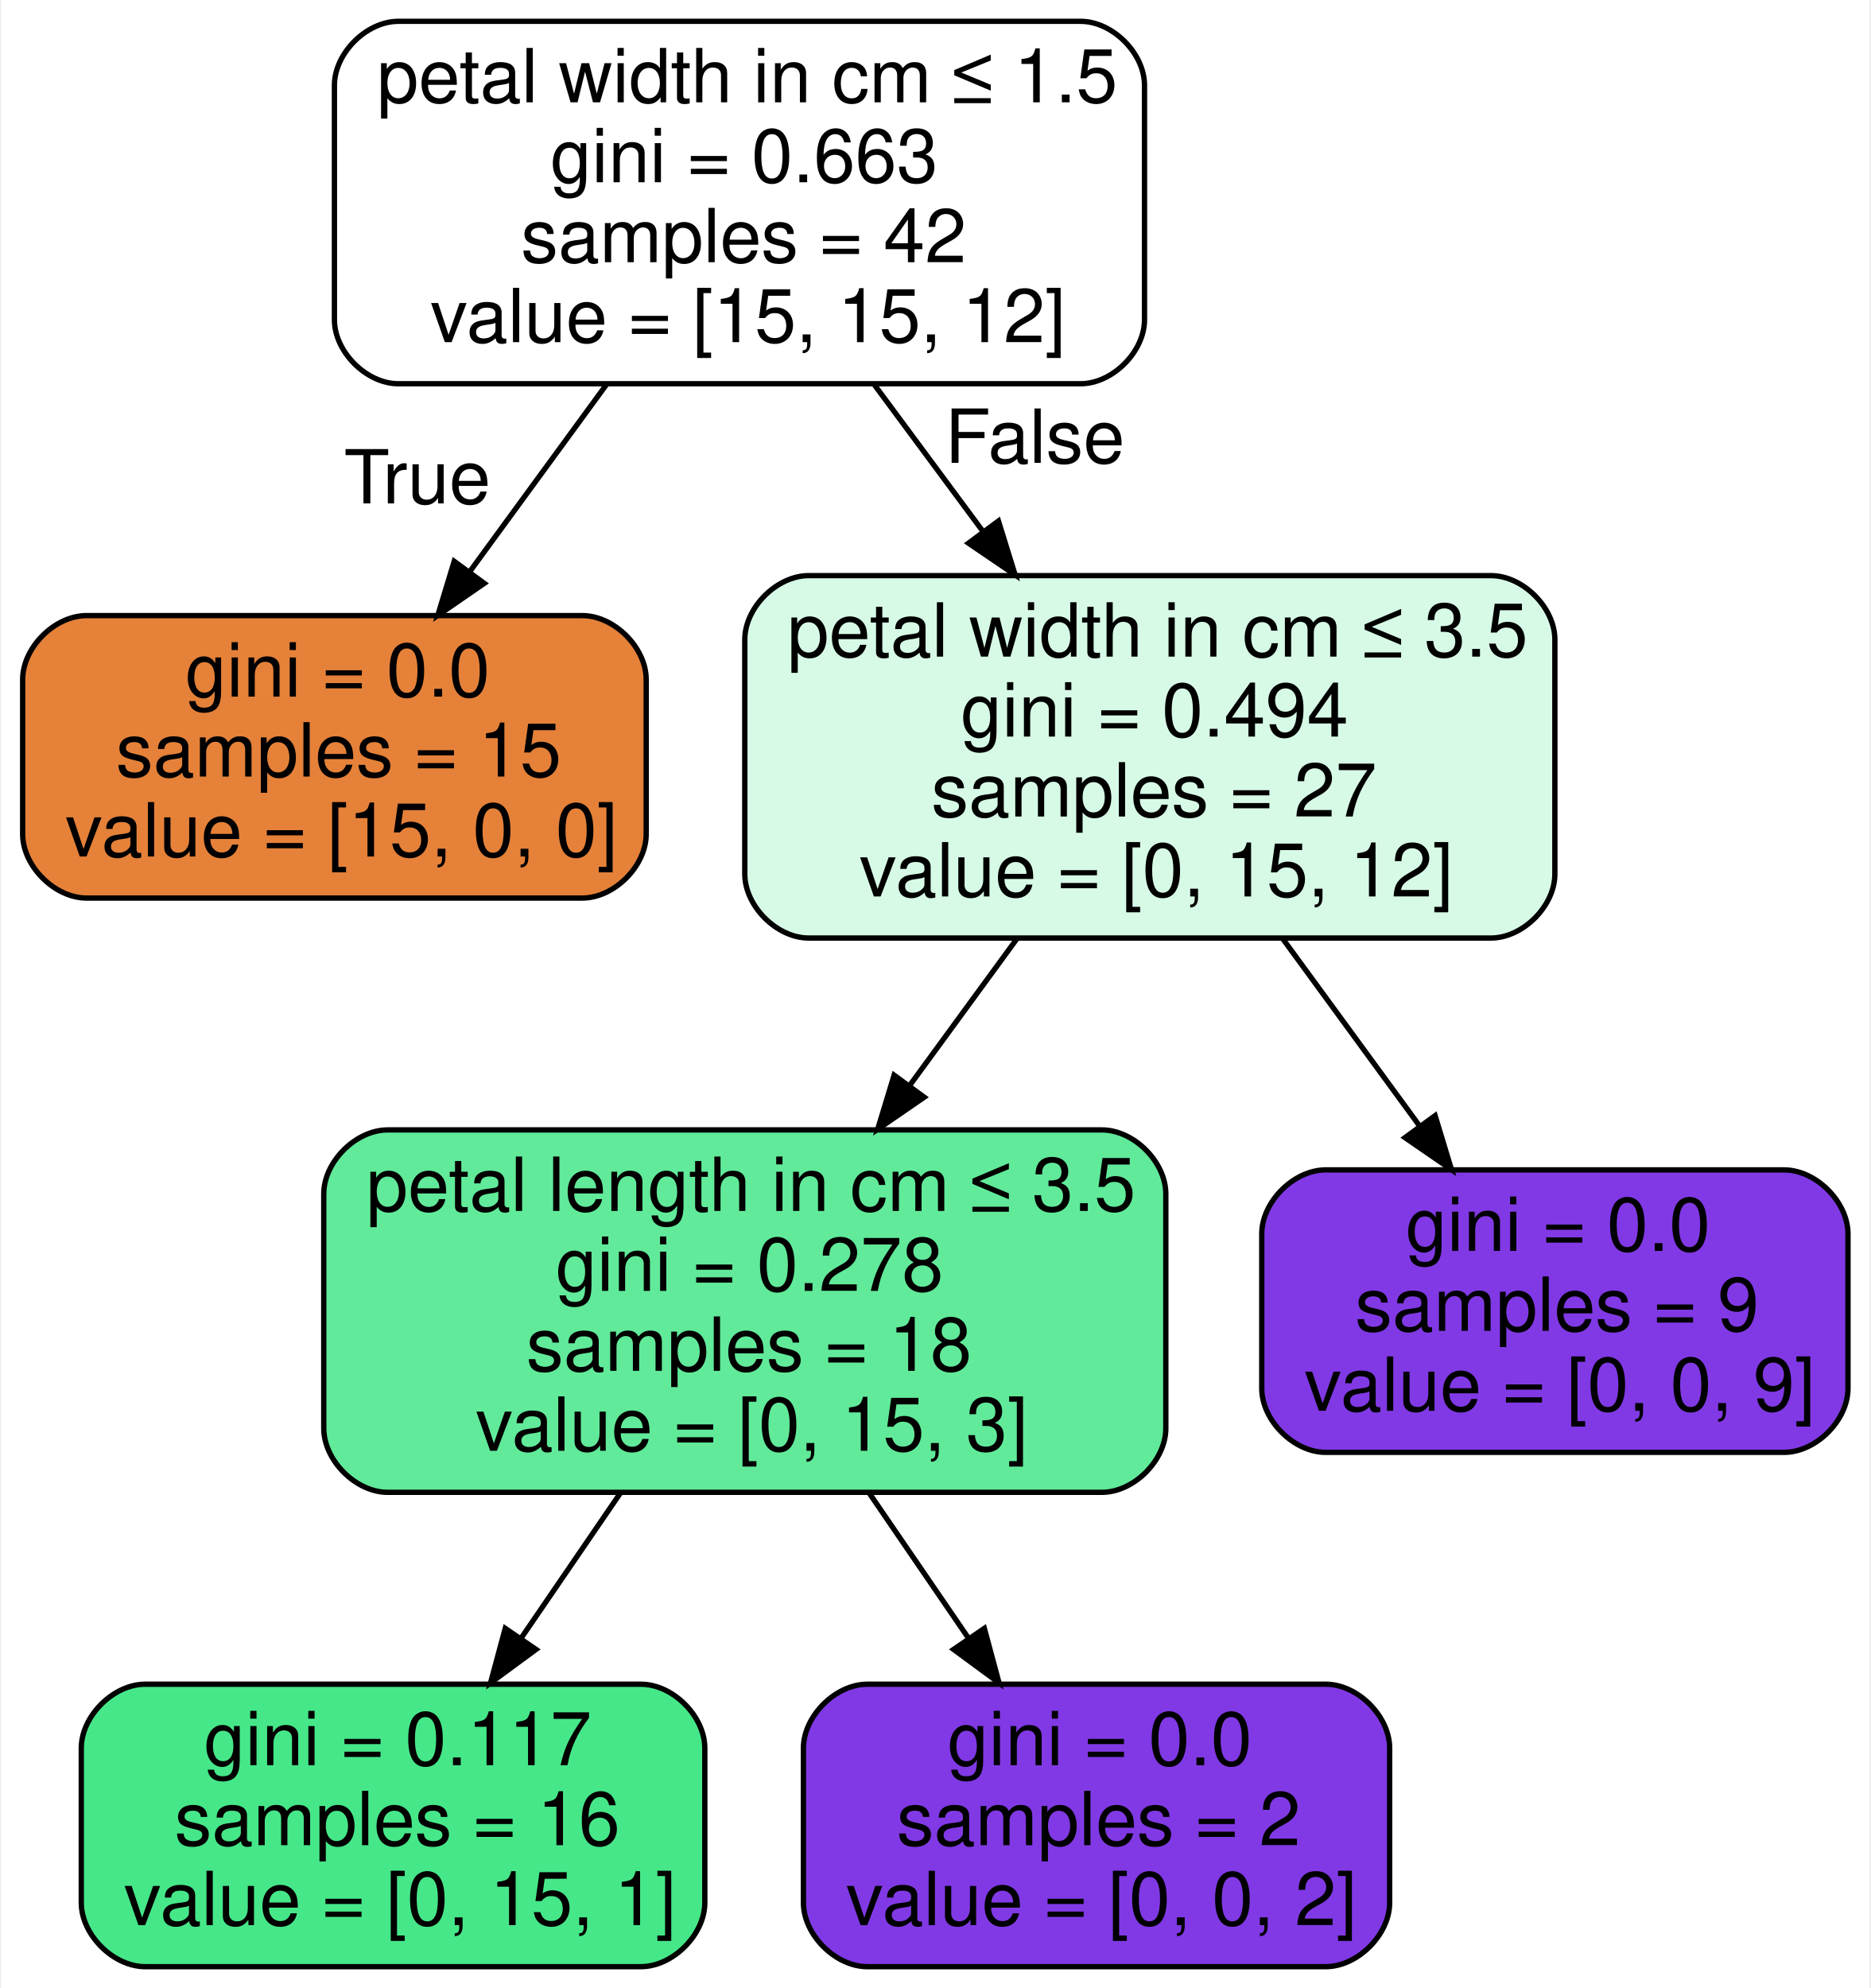
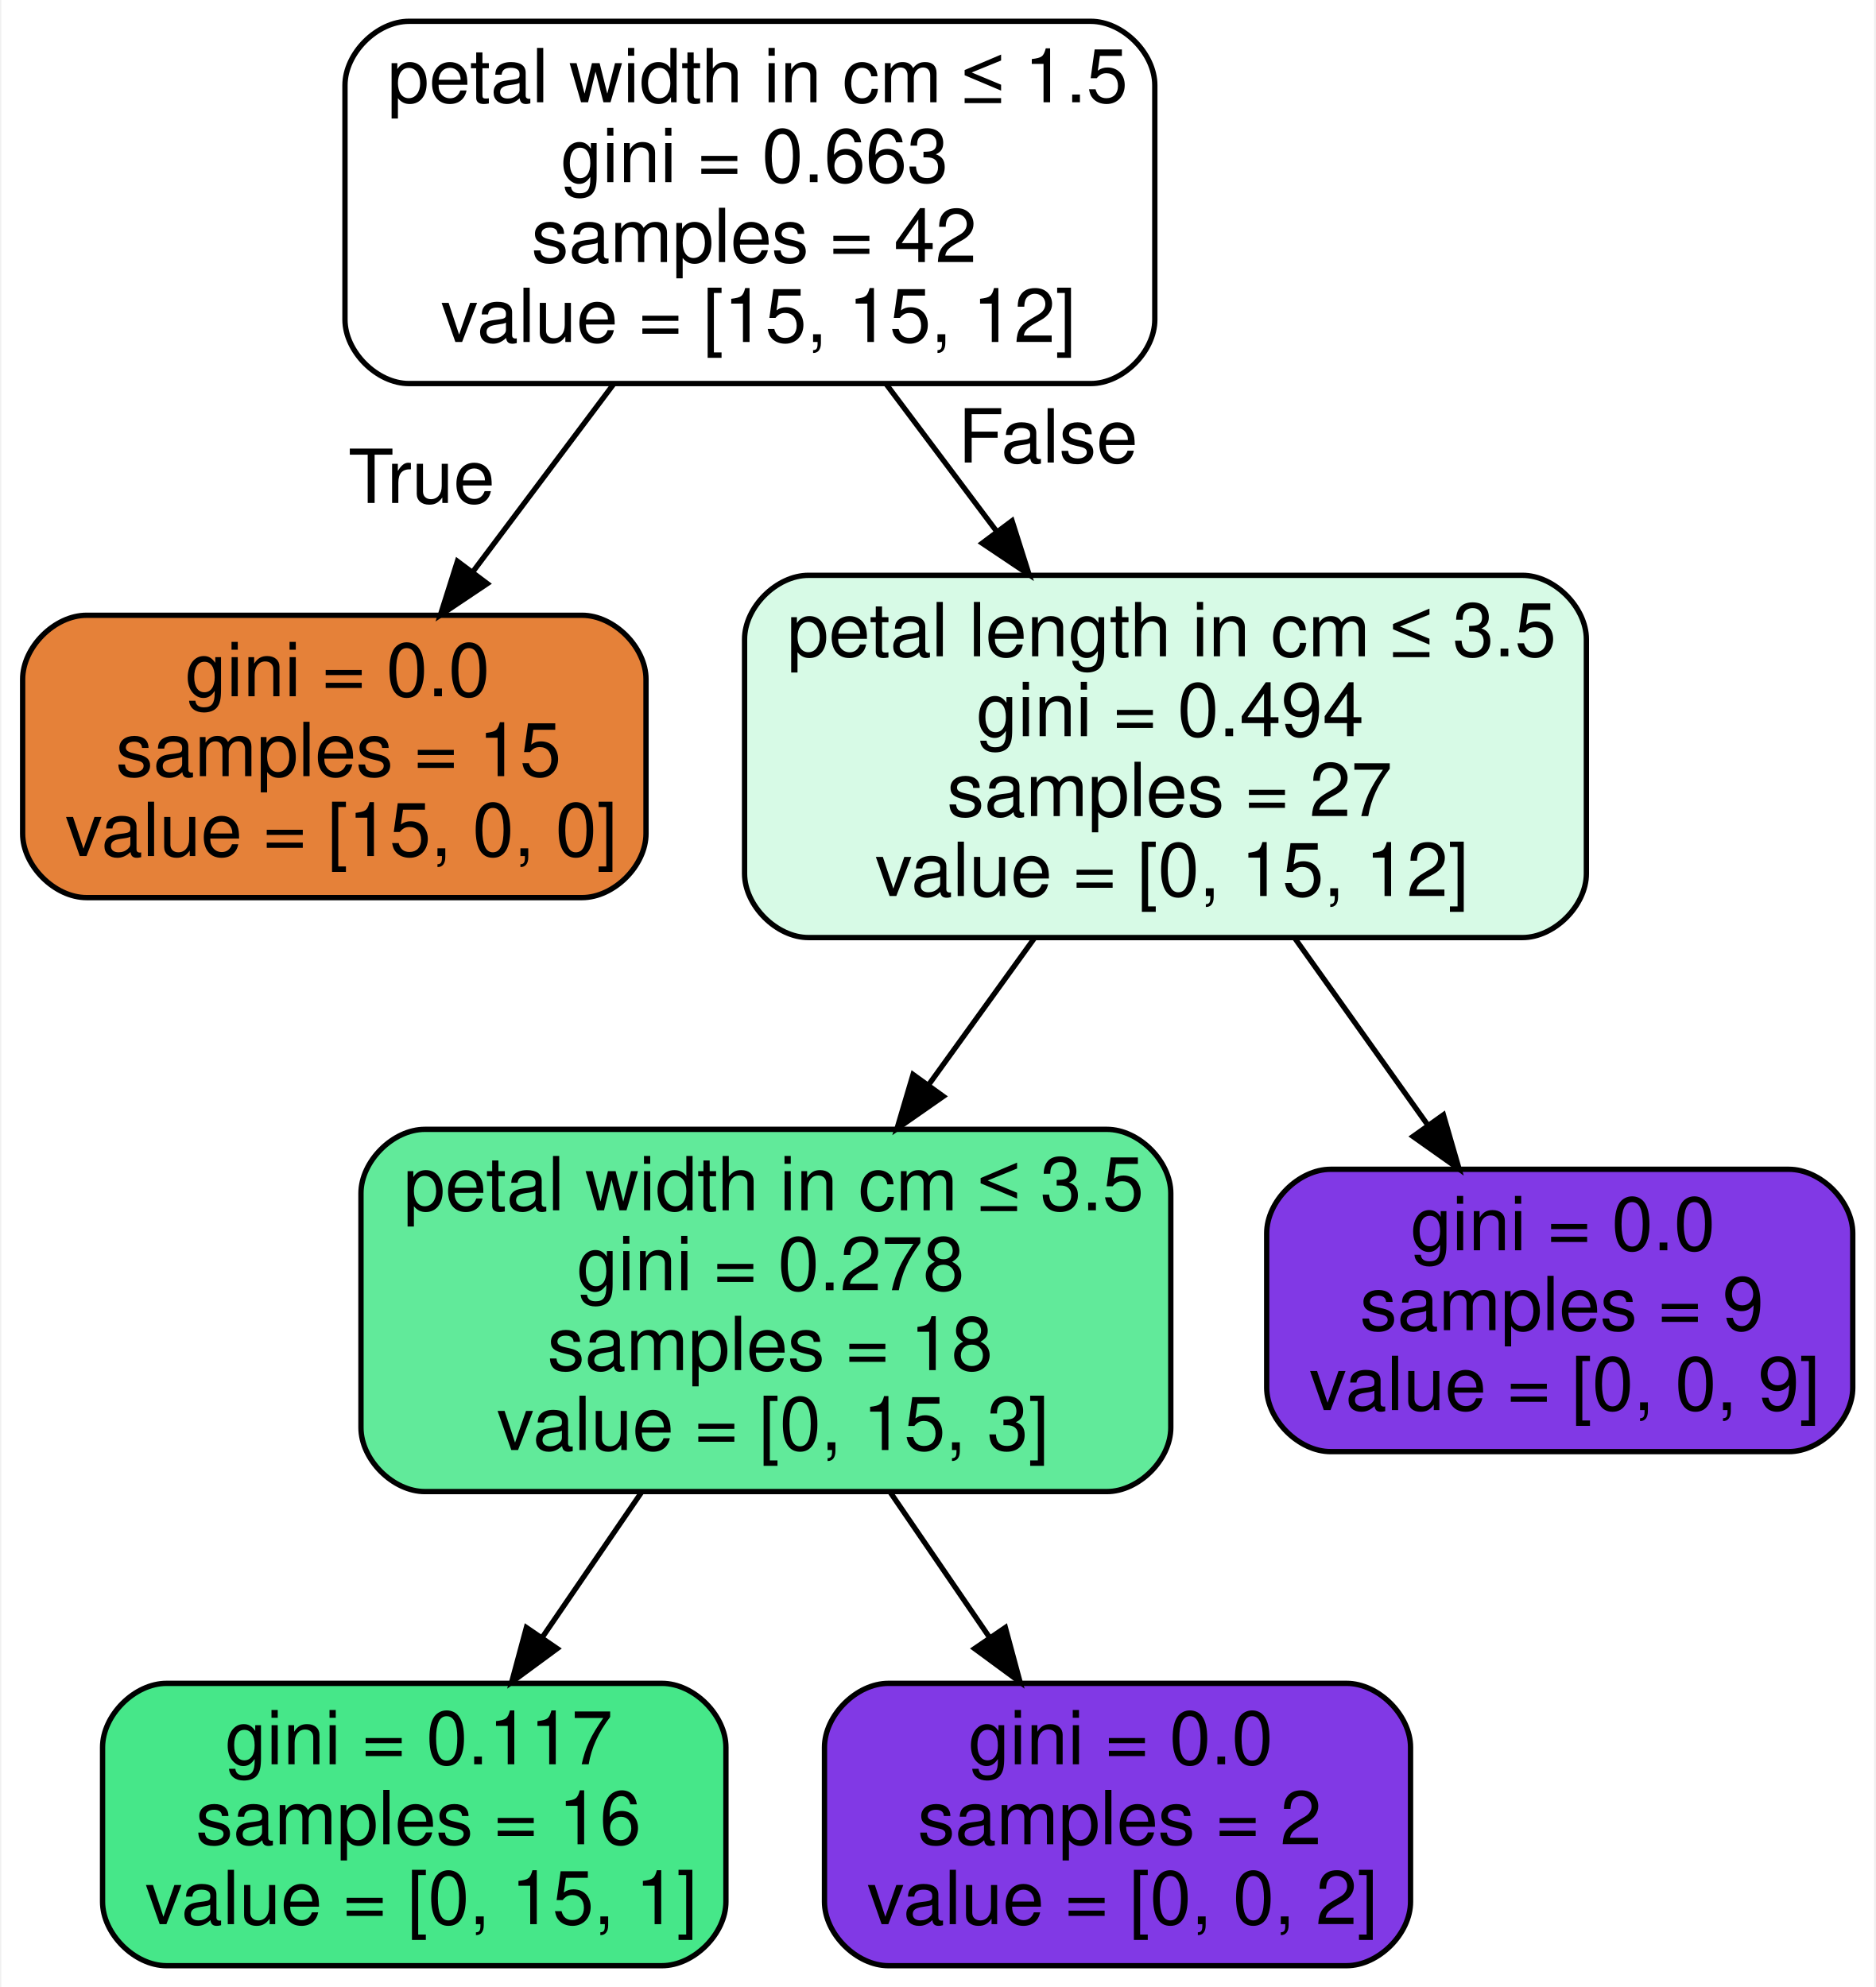
- <svg xmlns="http://www.w3.org/2000/svg" width="351pt" height="373pt" viewBox="0.00 0.00 350.50 373.00">
+ <svg xmlns="http://www.w3.org/2000/svg" width="352pt" height="373pt" viewBox="0.00 0.00 351.50 373.00">
  <g id="graph0" class="graph" transform="scale(1 1) rotate(0) translate(4 369)">
-     <polygon fill="#ffffff" stroke="transparent" points="-4,4 -4,-369 346.5,-369 346.5,4 -4,4" />
+     <polygon fill="#ffffff" stroke="transparent" points="-4,4 -4,-369 347.5,-369 347.5,4 -4,4" />
    <g id="node1" class="node">
-       <path fill="#ffffff" stroke="#000000" d="M198.5,-365C198.5,-365 70.5,-365 70.5,-365 64.5,-365 58.5,-359 58.5,-353 58.5,-353 58.5,-309 58.5,-309 58.5,-303 64.5,-297 70.5,-297 70.5,-297 198.5,-297 198.5,-297 204.5,-297 210.5,-303 210.5,-309 210.5,-309 210.5,-353 210.5,-353 210.5,-359 204.5,-365 198.5,-365" />
-       <text text-anchor="start" x="66.5" y="-349.8" font-family="Helvetica,sans-Serif" font-size="14.00" fill="#000000">petal width in cm ≤ 1.5</text>
-       <text text-anchor="start" x="99" y="-334.8" font-family="Helvetica,sans-Serif" font-size="14.00" fill="#000000">gini = 0.663</text>
-       <text text-anchor="start" x="93.5" y="-319.8" font-family="Helvetica,sans-Serif" font-size="14.00" fill="#000000">samples = 42</text>
-       <text text-anchor="start" x="76.5" y="-304.8" font-family="Helvetica,sans-Serif" font-size="14.00" fill="#000000">value = [15, 15, 12]</text>
+       <path fill="#ffffff" stroke="#000000" d="M200.5,-365C200.5,-365 72.5,-365 72.5,-365 66.5,-365 60.5,-359 60.5,-353 60.5,-353 60.5,-309 60.5,-309 60.5,-303 66.5,-297 72.5,-297 72.5,-297 200.5,-297 200.5,-297 206.5,-297 212.5,-303 212.5,-309 212.5,-309 212.5,-353 212.5,-353 212.5,-359 206.5,-365 200.5,-365" />
+       <text text-anchor="start" x="68.5" y="-349.8" font-family="Helvetica,sans-Serif" font-size="14.00" fill="#000000">petal width in cm ≤ 1.5</text>
+       <text text-anchor="start" x="101" y="-334.8" font-family="Helvetica,sans-Serif" font-size="14.00" fill="#000000">gini = 0.663</text>
+       <text text-anchor="start" x="95.5" y="-319.8" font-family="Helvetica,sans-Serif" font-size="14.00" fill="#000000">samples = 42</text>
+       <text text-anchor="start" x="78.5" y="-304.8" font-family="Helvetica,sans-Serif" font-size="14.00" fill="#000000">value = [15, 15, 12]</text>
    </g>
    <g id="node2" class="node">
      <path fill="#e58139" stroke="#000000" d="M105,-253.5C105,-253.5 12,-253.5 12,-253.5 6,-253.5 0,-247.5 0,-241.5 0,-241.5 0,-212.5 0,-212.5 0,-206.5 6,-200.5 12,-200.5 12,-200.5 105,-200.5 105,-200.5 111,-200.5 117,-206.5 117,-212.5 117,-212.5 117,-241.5 117,-241.5 117,-247.5 111,-253.5 105,-253.5" />
      <text text-anchor="start" x="30.5" y="-238.3" font-family="Helvetica,sans-Serif" font-size="14.00" fill="#000000">gini = 0.0</text>
      <text text-anchor="start" x="17.5" y="-223.3" font-family="Helvetica,sans-Serif" font-size="14.00" fill="#000000">samples = 15</text>
      <text text-anchor="start" x="8" y="-208.3" font-family="Helvetica,sans-Serif" font-size="14.00" fill="#000000">value = [15, 0, 0]</text>
    </g>
    <g id="edge1" class="edge">
-       <path fill="none" stroke="#000000" d="M109.615,-296.947C101.404,-285.711 92.263,-273.202 84.007,-261.904" />
-       <polygon fill="#000000" stroke="#000000" points="86.622,-259.551 77.896,-253.542 80.971,-263.681 86.622,-259.551" />
-       <text text-anchor="middle" x="74.053" y="-274.545" font-family="Helvetica,sans-Serif" font-size="14.00" fill="#000000">True</text>
+       <path fill="none" stroke="#000000" d="M110.96,-296.947C102.451,-285.601 92.968,-272.957 84.429,-261.572" />
+       <polygon fill="#000000" stroke="#000000" points="87.207,-259.442 78.407,-253.542 81.607,-263.642 87.207,-259.442" />
+       <text text-anchor="middle" x="74.871" y="-274.591" font-family="Helvetica,sans-Serif" font-size="14.00" fill="#000000">True</text>
    </g>
    <g id="node3" class="node">
-       <path fill="#d7fae6" stroke="#000000" d="M275.5,-261C275.5,-261 147.5,-261 147.5,-261 141.5,-261 135.5,-255 135.5,-249 135.5,-249 135.5,-205 135.5,-205 135.5,-199 141.5,-193 147.5,-193 147.5,-193 275.5,-193 275.5,-193 281.5,-193 287.5,-199 287.5,-205 287.5,-205 287.5,-249 287.5,-249 287.5,-255 281.5,-261 275.5,-261" />
-       <text text-anchor="start" x="143.5" y="-245.8" font-family="Helvetica,sans-Serif" font-size="14.00" fill="#000000">petal width in cm ≤ 3.5</text>
-       <text text-anchor="start" x="176" y="-230.8" font-family="Helvetica,sans-Serif" font-size="14.00" fill="#000000">gini = 0.494</text>
-       <text text-anchor="start" x="170.5" y="-215.8" font-family="Helvetica,sans-Serif" font-size="14.00" fill="#000000">samples = 27</text>
-       <text text-anchor="start" x="157" y="-200.8" font-family="Helvetica,sans-Serif" font-size="14.00" fill="#000000">value = [0, 15, 12]</text>
+       <path fill="#d7fae6" stroke="#000000" d="M281.5,-261C281.5,-261 147.5,-261 147.5,-261 141.5,-261 135.5,-255 135.5,-249 135.5,-249 135.5,-205 135.5,-205 135.5,-199 141.5,-193 147.5,-193 147.5,-193 281.5,-193 281.5,-193 287.5,-193 293.5,-199 293.5,-205 293.5,-205 293.5,-249 293.5,-249 293.5,-255 287.5,-261 281.5,-261" />
+       <text text-anchor="start" x="143.5" y="-245.8" font-family="Helvetica,sans-Serif" font-size="14.00" fill="#000000">petal length in cm ≤ 3.5</text>
+       <text text-anchor="start" x="179" y="-230.8" font-family="Helvetica,sans-Serif" font-size="14.00" fill="#000000">gini = 0.494</text>
+       <text text-anchor="start" x="173.5" y="-215.8" font-family="Helvetica,sans-Serif" font-size="14.00" fill="#000000">samples = 27</text>
+       <text text-anchor="start" x="160" y="-200.8" font-family="Helvetica,sans-Serif" font-size="14.00" fill="#000000">value = [0, 15, 12]</text>
    </g>
    <g id="edge2" class="edge">
-       <path fill="none" stroke="#000000" d="M159.713,-296.947C166.227,-288.147 173.321,-278.567 180.108,-269.399" />
-       <polygon fill="#000000" stroke="#000000" points="183.093,-271.25 186.231,-261.13 177.467,-267.084 183.093,-271.25" />
-       <text text-anchor="middle" x="189.919" y="-282.156" font-family="Helvetica,sans-Serif" font-size="14.00" fill="#000000">False</text>
+       <path fill="none" stroke="#000000" d="M162.04,-296.947C168.639,-288.147 175.825,-278.567 182.701,-269.399" />
+       <polygon fill="#000000" stroke="#000000" points="185.702,-271.23 188.903,-261.13 180.102,-267.03 185.702,-271.23" />
+       <text text-anchor="middle" x="192.438" y="-282.179" font-family="Helvetica,sans-Serif" font-size="14.00" fill="#000000">False</text>
    </g>
    <g id="node4" class="node">
-       <path fill="#61ea9a" stroke="#000000" d="M202.5,-157C202.5,-157 68.5,-157 68.5,-157 62.5,-157 56.5,-151 56.5,-145 56.5,-145 56.5,-101 56.5,-101 56.5,-95 62.5,-89 68.5,-89 68.5,-89 202.5,-89 202.5,-89 208.5,-89 214.5,-95 214.5,-101 214.5,-101 214.5,-145 214.5,-145 214.5,-151 208.5,-157 202.5,-157" />
-       <text text-anchor="start" x="64.5" y="-141.8" font-family="Helvetica,sans-Serif" font-size="14.00" fill="#000000">petal length in cm ≤ 3.5</text>
-       <text text-anchor="start" x="100" y="-126.8" font-family="Helvetica,sans-Serif" font-size="14.00" fill="#000000">gini = 0.278</text>
-       <text text-anchor="start" x="94.5" y="-111.8" font-family="Helvetica,sans-Serif" font-size="14.00" fill="#000000">samples = 18</text>
-       <text text-anchor="start" x="85" y="-96.8" font-family="Helvetica,sans-Serif" font-size="14.00" fill="#000000">value = [0, 15, 3]</text>
+       <path fill="#61ea9a" stroke="#000000" d="M203.5,-157C203.5,-157 75.5,-157 75.5,-157 69.5,-157 63.5,-151 63.5,-145 63.5,-145 63.5,-101 63.5,-101 63.5,-95 69.5,-89 75.5,-89 75.5,-89 203.5,-89 203.5,-89 209.5,-89 215.5,-95 215.5,-101 215.5,-101 215.5,-145 215.5,-145 215.5,-151 209.5,-157 203.5,-157" />
+       <text text-anchor="start" x="71.5" y="-141.8" font-family="Helvetica,sans-Serif" font-size="14.00" fill="#000000">petal width in cm ≤ 3.5</text>
+       <text text-anchor="start" x="104" y="-126.8" font-family="Helvetica,sans-Serif" font-size="14.00" fill="#000000">gini = 0.278</text>
+       <text text-anchor="start" x="98.5" y="-111.8" font-family="Helvetica,sans-Serif" font-size="14.00" fill="#000000">samples = 18</text>
+       <text text-anchor="start" x="89" y="-96.8" font-family="Helvetica,sans-Serif" font-size="14.00" fill="#000000">value = [0, 15, 3]</text>
    </g>
    <g id="edge3" class="edge">
-       <path fill="none" stroke="#000000" d="M186.615,-192.946C180.185,-184.148 173.184,-174.567 166.484,-165.399" />
-       <polygon fill="#000000" stroke="#000000" points="169.167,-163.139 160.441,-157.13 163.516,-167.269 169.167,-163.139" />
+       <path fill="none" stroke="#000000" d="M189.942,-192.946C183.597,-184.148 176.688,-174.567 170.076,-165.399" />
+       <polygon fill="#000000" stroke="#000000" points="172.801,-163.194 164.113,-157.13 167.123,-167.288 172.801,-163.194" />
    </g>
    <g id="node7" class="node">
-       <path fill="#8139e5" stroke="#000000" d="M330.5,-149.5C330.5,-149.5 244.5,-149.5 244.5,-149.5 238.5,-149.5 232.5,-143.5 232.5,-137.5 232.5,-137.5 232.5,-108.5 232.5,-108.5 232.5,-102.5 238.5,-96.5 244.5,-96.5 244.5,-96.5 330.5,-96.5 330.5,-96.5 336.5,-96.5 342.5,-102.5 342.5,-108.5 342.5,-108.5 342.5,-137.5 342.5,-137.5 342.5,-143.5 336.5,-149.5 330.5,-149.5" />
-       <text text-anchor="start" x="259.5" y="-134.3" font-family="Helvetica,sans-Serif" font-size="14.00" fill="#000000">gini = 0.0</text>
-       <text text-anchor="start" x="250" y="-119.3" font-family="Helvetica,sans-Serif" font-size="14.00" fill="#000000">samples = 9</text>
-       <text text-anchor="start" x="240.5" y="-104.3" font-family="Helvetica,sans-Serif" font-size="14.00" fill="#000000">value = [0, 0, 9]</text>
+       <path fill="#8139e5" stroke="#000000" d="M331.5,-149.5C331.5,-149.5 245.5,-149.5 245.5,-149.5 239.5,-149.5 233.5,-143.5 233.5,-137.5 233.5,-137.5 233.5,-108.5 233.5,-108.5 233.5,-102.5 239.5,-96.5 245.5,-96.5 245.5,-96.5 331.5,-96.5 331.5,-96.5 337.5,-96.5 343.5,-102.5 343.5,-108.5 343.5,-108.5 343.5,-137.5 343.5,-137.5 343.5,-143.5 337.5,-149.5 331.5,-149.5" />
+       <text text-anchor="start" x="260.5" y="-134.3" font-family="Helvetica,sans-Serif" font-size="14.00" fill="#000000">gini = 0.0</text>
+       <text text-anchor="start" x="251" y="-119.3" font-family="Helvetica,sans-Serif" font-size="14.00" fill="#000000">samples = 9</text>
+       <text text-anchor="start" x="241.5" y="-104.3" font-family="Helvetica,sans-Serif" font-size="14.00" fill="#000000">value = [0, 0, 9]</text>
    </g>
    <g id="edge6" class="edge">
-       <path fill="none" stroke="#000000" d="M236.385,-192.946C244.596,-181.711 253.737,-169.202 261.993,-157.904" />
-       <polygon fill="#000000" stroke="#000000" points="265.029,-159.681 268.104,-149.542 259.378,-155.551 265.029,-159.681" />
+       <path fill="none" stroke="#000000" d="M238.73,-192.946C246.725,-181.711 255.625,-169.202 263.664,-157.904" />
+       <polygon fill="#000000" stroke="#000000" points="266.668,-159.719 269.614,-149.542 260.965,-155.661 266.668,-159.719" />
    </g>
    <g id="node5" class="node">
-       <path fill="#46e789" stroke="#000000" d="M116,-53C116,-53 23,-53 23,-53 17,-53 11,-47 11,-41 11,-41 11,-12 11,-12 11,-6 17,0 23,0 23,0 116,0 116,0 122,0 128,-6 128,-12 128,-12 128,-41 128,-41 128,-47 122,-53 116,-53" />
-       <text text-anchor="start" x="34" y="-37.8" font-family="Helvetica,sans-Serif" font-size="14.00" fill="#000000">gini = 0.117</text>
-       <text text-anchor="start" x="28.5" y="-22.8" font-family="Helvetica,sans-Serif" font-size="14.00" fill="#000000">samples = 16</text>
-       <text text-anchor="start" x="19" y="-7.8" font-family="Helvetica,sans-Serif" font-size="14.00" fill="#000000">value = [0, 15, 1]</text>
+       <path fill="#46e789" stroke="#000000" d="M120,-53C120,-53 27,-53 27,-53 21,-53 15,-47 15,-41 15,-41 15,-12 15,-12 15,-6 21,0 27,0 27,0 120,0 120,0 126,0 132,-6 132,-12 132,-12 132,-41 132,-41 132,-47 126,-53 120,-53" />
+       <text text-anchor="start" x="38" y="-37.8" font-family="Helvetica,sans-Serif" font-size="14.00" fill="#000000">gini = 0.117</text>
+       <text text-anchor="start" x="32.5" y="-22.8" font-family="Helvetica,sans-Serif" font-size="14.00" fill="#000000">samples = 16</text>
+       <text text-anchor="start" x="23" y="-7.8" font-family="Helvetica,sans-Serif" font-size="14.00" fill="#000000">value = [0, 15, 1]</text>
    </g>
    <g id="edge4" class="edge">
-       <path fill="none" stroke="#000000" d="M112.231,-88.978C106.156,-80.095 99.598,-70.507 93.487,-61.571" />
-       <polygon fill="#000000" stroke="#000000" points="96.329,-59.527 87.794,-53.248 90.551,-63.478 96.329,-59.527" />
+       <path fill="none" stroke="#000000" d="M116.231,-88.978C110.156,-80.095 103.598,-70.507 97.487,-61.571" />
+       <polygon fill="#000000" stroke="#000000" points="100.329,-59.527 91.794,-53.248 94.551,-63.478 100.329,-59.527" />
    </g>
    <g id="node6" class="node">
-       <path fill="#8139e5" stroke="#000000" d="M244.5,-53C244.5,-53 158.5,-53 158.5,-53 152.5,-53 146.5,-47 146.5,-41 146.5,-41 146.5,-12 146.5,-12 146.5,-6 152.5,0 158.5,0 158.5,0 244.5,0 244.5,0 250.5,0 256.5,-6 256.5,-12 256.5,-12 256.5,-41 256.5,-41 256.5,-47 250.5,-53 244.5,-53" />
-       <text text-anchor="start" x="173.5" y="-37.8" font-family="Helvetica,sans-Serif" font-size="14.00" fill="#000000">gini = 0.0</text>
-       <text text-anchor="start" x="164" y="-22.8" font-family="Helvetica,sans-Serif" font-size="14.00" fill="#000000">samples = 2</text>
-       <text text-anchor="start" x="154.5" y="-7.8" font-family="Helvetica,sans-Serif" font-size="14.00" fill="#000000">value = [0, 0, 2]</text>
+       <path fill="#8139e5" stroke="#000000" d="M248.5,-53C248.5,-53 162.5,-53 162.5,-53 156.5,-53 150.5,-47 150.5,-41 150.5,-41 150.5,-12 150.5,-12 150.5,-6 156.5,0 162.5,0 162.5,0 248.5,0 248.5,0 254.5,0 260.5,-6 260.5,-12 260.5,-12 260.5,-41 260.5,-41 260.5,-47 254.5,-53 248.5,-53" />
+       <text text-anchor="start" x="177.5" y="-37.8" font-family="Helvetica,sans-Serif" font-size="14.00" fill="#000000">gini = 0.0</text>
+       <text text-anchor="start" x="168" y="-22.8" font-family="Helvetica,sans-Serif" font-size="14.00" fill="#000000">samples = 2</text>
+       <text text-anchor="start" x="158.5" y="-7.8" font-family="Helvetica,sans-Serif" font-size="14.00" fill="#000000">value = [0, 0, 2]</text>
    </g>
    <g id="edge5" class="edge">
-       <path fill="none" stroke="#000000" d="M158.769,-88.978C164.844,-80.095 171.402,-70.507 177.513,-61.571" />
-       <polygon fill="#000000" stroke="#000000" points="180.449,-63.478 183.206,-53.248 174.671,-59.527 180.449,-63.478" />
+       <path fill="none" stroke="#000000" d="M162.769,-88.978C168.844,-80.095 175.402,-70.507 181.513,-61.571" />
+       <polygon fill="#000000" stroke="#000000" points="184.449,-63.478 187.206,-53.248 178.671,-59.527 184.449,-63.478" />
    </g>
  </g>
</svg>
